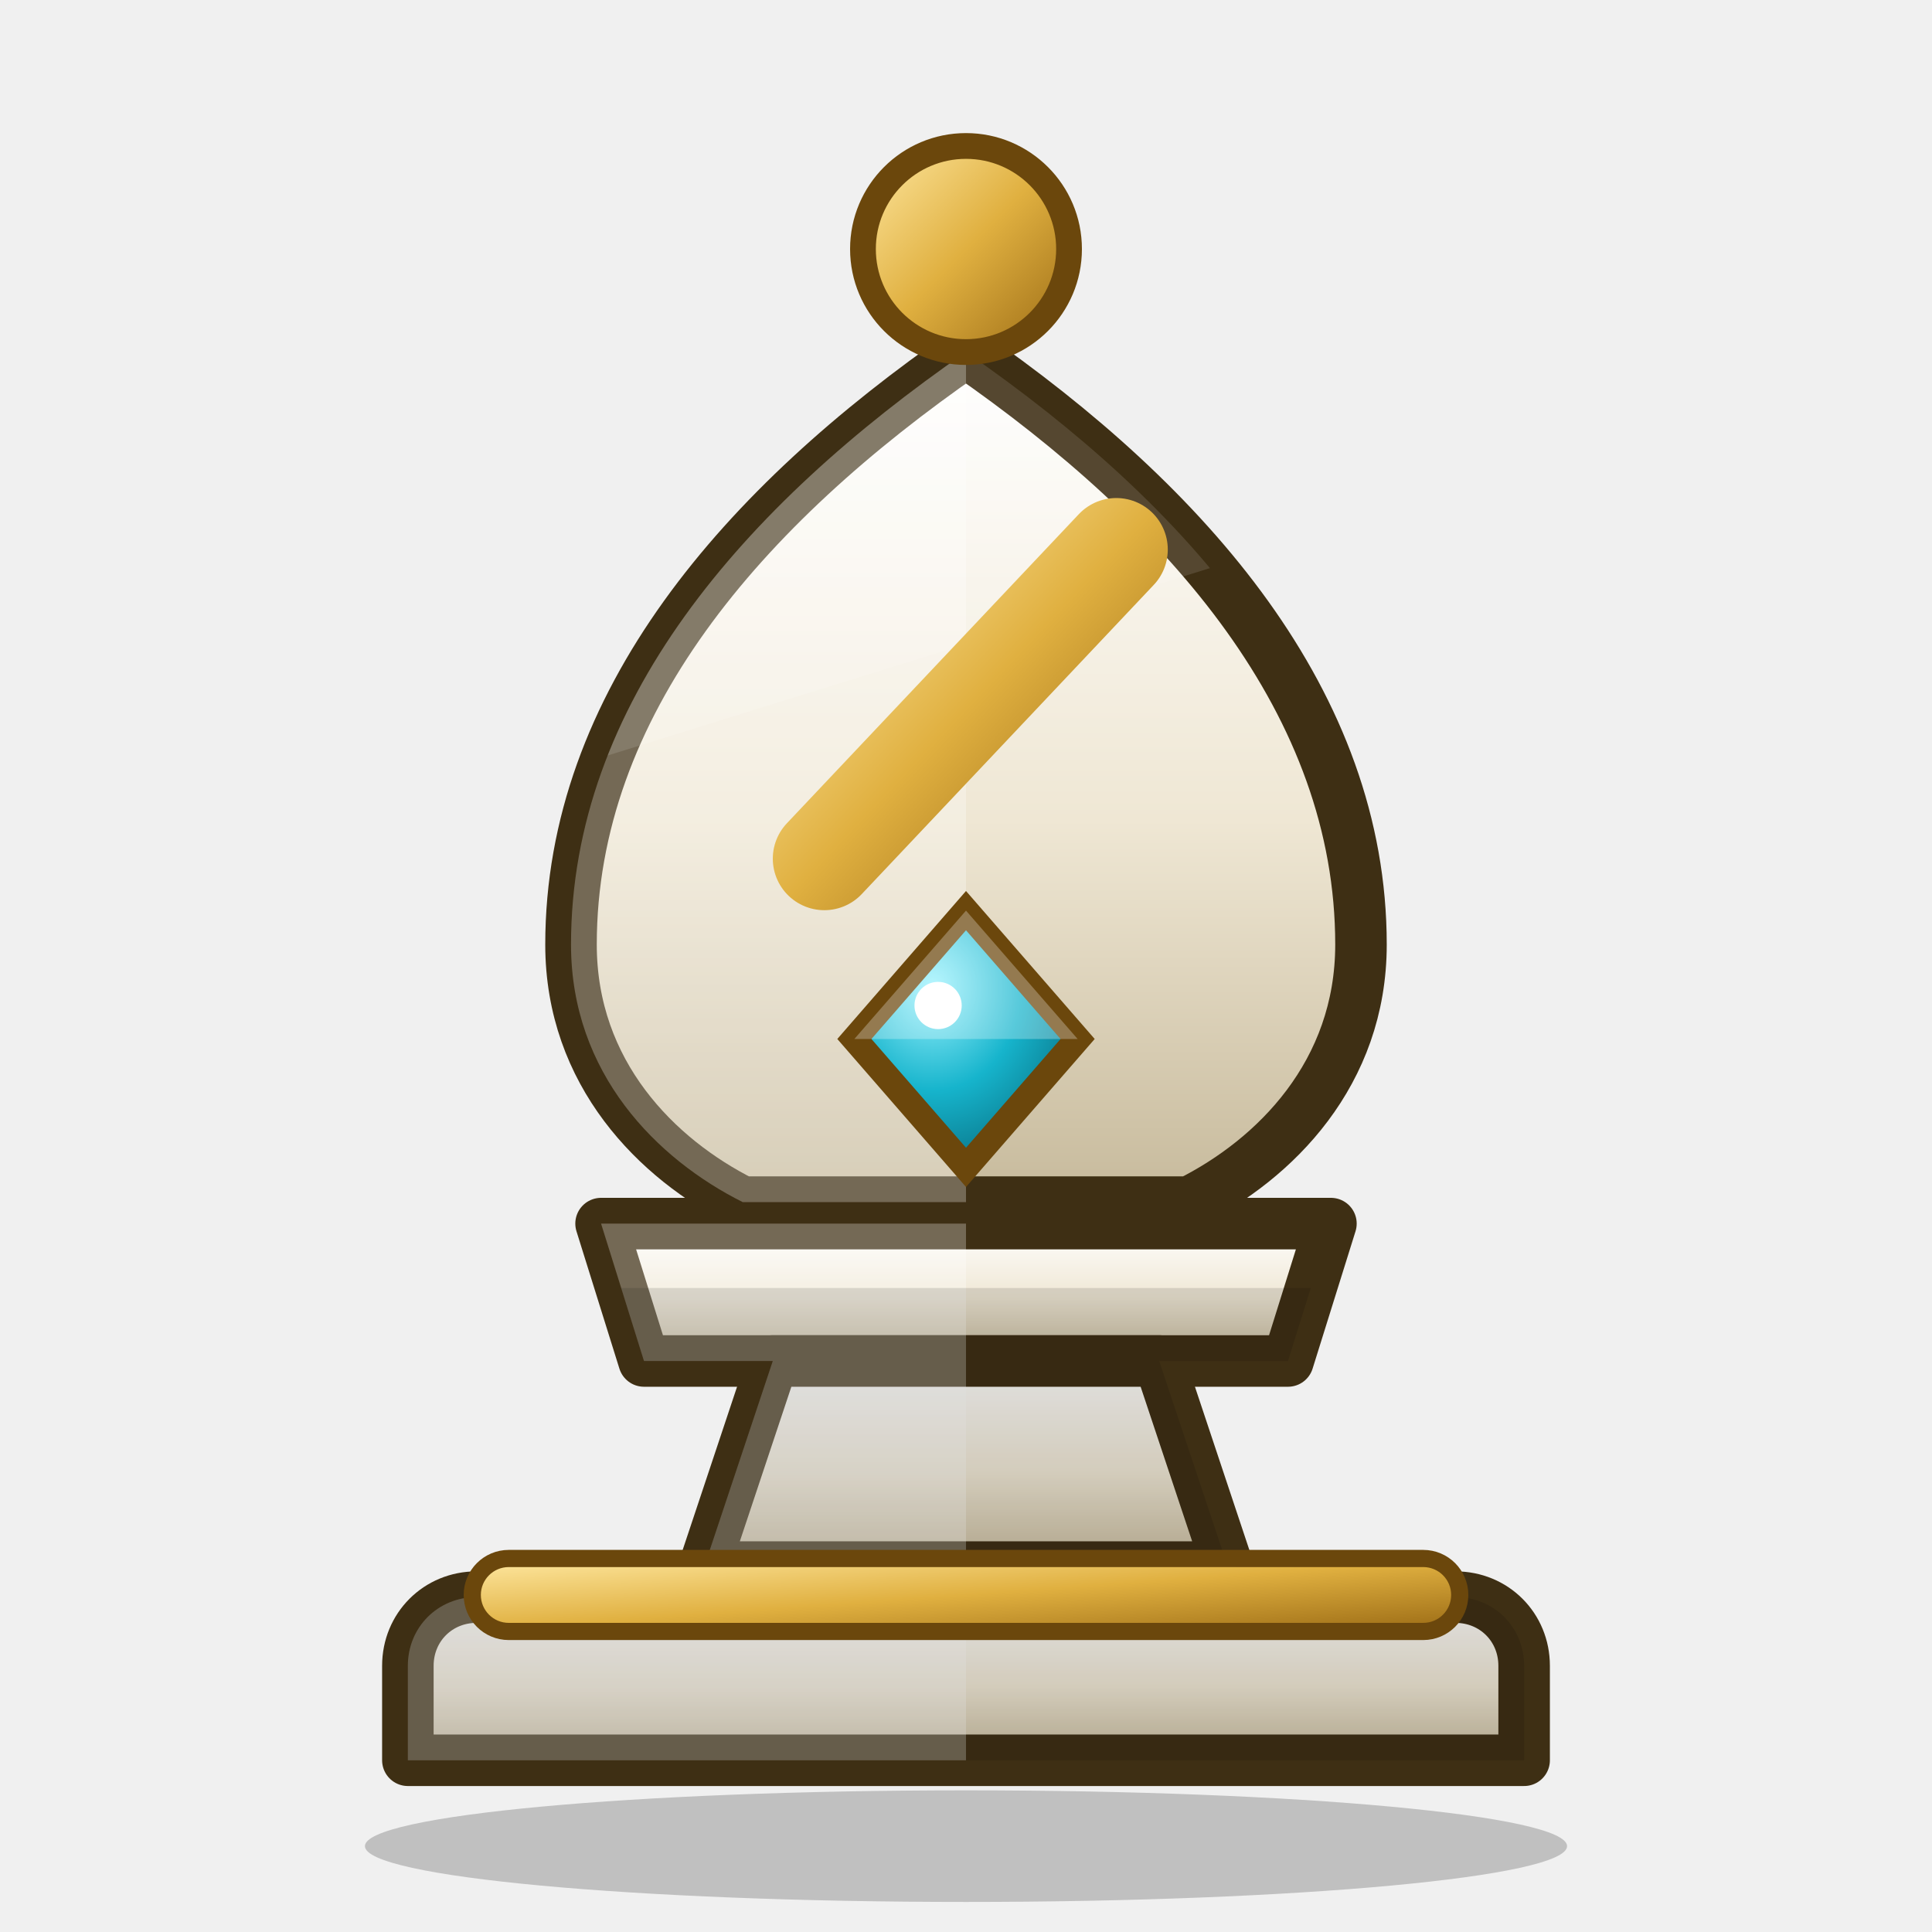
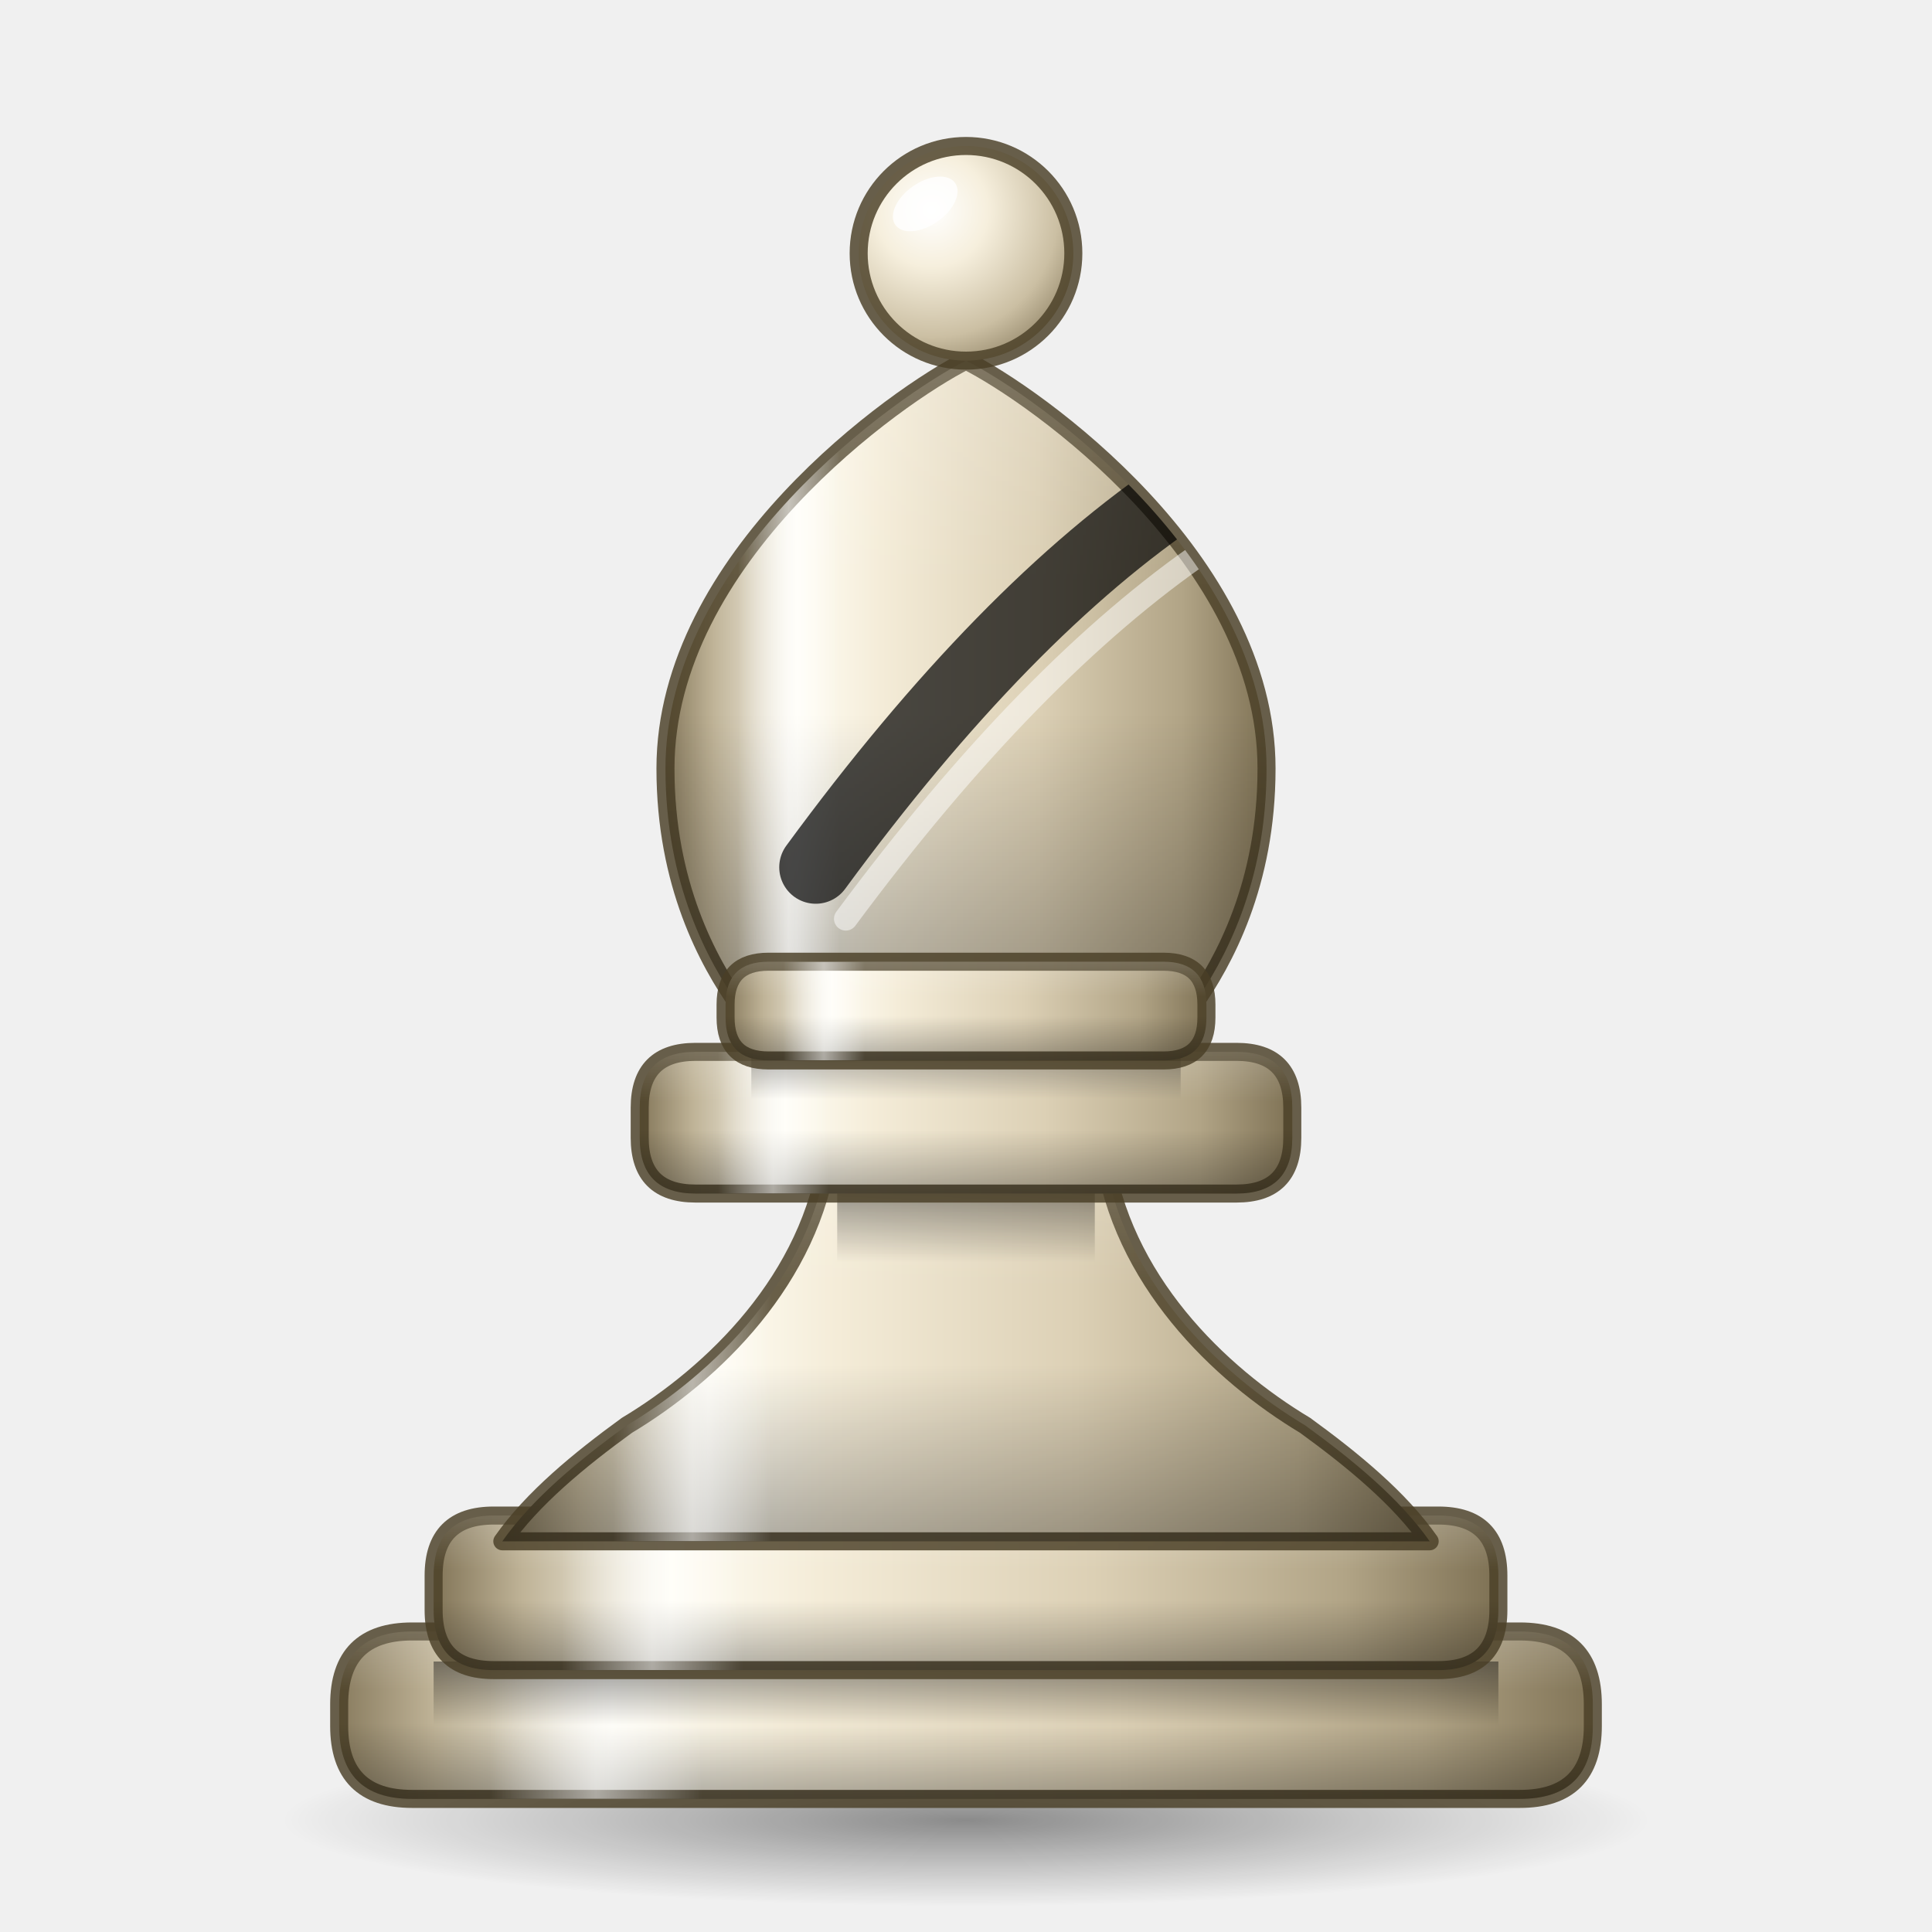
- <svg xmlns="http://www.w3.org/2000/svg" viewBox="0 0 45 45">
+ <svg xmlns="http://www.w3.org/2000/svg" xmlns:xlink="http://www.w3.org/1999/xlink" viewBox="0 0 45 45">
  <defs>
-     <linearGradient id="wB" x1="0" y1="0" x2="0" y2="1">
+     <linearGradient id="wbiCYL" x1="0" y1="0" x2="1" y2="0">
+       <stop offset="0" stop-color="#85785B" />
+       <stop offset="0.08" stop-color="#BFB397" />
+       <stop offset="0.22" stop-color="#FFFDF4" />
+       <stop offset="0.36" stop-color="#F4ECD8" />
+       <stop offset="0.62" stop-color="#DCD0B5" />
+       <stop offset="0.86" stop-color="#B1A486" />
+       <stop offset="1" stop-color="#7F7255" />
+     </linearGradient>
+     <radialGradient id="wbiSPH" cx=".34" cy=".3" r=".82">
      <stop offset="0" stop-color="#FFFFFF" />
-       <stop offset=".55" stop-color="#EFE7D4" />
-       <stop offset="1" stop-color="#C7BA9C" />
+       <stop offset="0.32" stop-color="#F6EFDD" />
+       <stop offset="0.72" stop-color="#CBBFA3" />
+       <stop offset="1" stop-color="#8A7D60" />
+     </radialGradient>
+     <linearGradient id="wbiDIAG" x1="0" y1="0" x2="1" y2="1">
+       <stop offset="0" stop-color="#FFFFFF" />
+       <stop offset="0.3" stop-color="#F6EFDC" />
+       <stop offset="0.65" stop-color="#DDD2B8" />
+       <stop offset="1" stop-color="#B6A98C" />
    </linearGradient>
-     <linearGradient id="wA" x1="0" y1="0" x2="1" y2="1">
-       <stop offset="0" stop-color="#FFE9A3" />
-       <stop offset=".5" stop-color="#E0B040" />
-       <stop offset="1" stop-color="#9A6A14" />
+     <linearGradient id="wbiMANE" x1="0" y1="0" x2="1" y2="1">
+       <stop offset="0" stop-color="#EADFC2" />
+       <stop offset="1" stop-color="#8A7A58" />
    </linearGradient>
-     <radialGradient id="wG" cx=".35" cy=".3" r=".8">
-       <stop offset="0" stop-color="#9BF3FF" />
-       <stop offset=".5" stop-color="#16B4CC" />
-       <stop offset="1" stop-color="#07687A" />
+     <linearGradient id="wbiVOV" x1="0" y1="0" x2="0" y2="1">
+       <stop offset="0" stop-color="#fff" stop-opacity="0.18" />
+       <stop offset=".35" stop-color="#fff" stop-opacity="0" />
+       <stop offset=".55" stop-color="#000" stop-opacity="0" />
+       <stop offset="1" stop-color="#000" stop-opacity="0.3" />
+     </linearGradient>
+     <linearGradient id="wbiSPEC" x1="0" y1="0" x2="1" y2="0">
+       <stop offset="0" stop-color="#FFFFFF" stop-opacity="0" />
+       <stop offset=".5" stop-color="#FFFFFF" stop-opacity="1" />
+       <stop offset="1" stop-color="#FFFFFF" stop-opacity="0" />
+     </linearGradient>
+     <linearGradient id="wbiRIM" x1="0" y1="0" x2="1" y2="0">
+       <stop offset="0" stop-color="#fff" stop-opacity="0" />
+       <stop offset=".7" stop-color="#fff" stop-opacity=".38" />
+       <stop offset="1" stop-color="#fff" stop-opacity="0" />
+     </linearGradient>
+     <linearGradient id="wbiCRENEL" x1="0" y1="0" x2="1" y2="0">
+       <stop offset="0" stop-color="#85785B" />
+       <stop offset="0.08" stop-color="#BFB397" />
+       <stop offset="0.22" stop-color="#FFFDF4" />
+       <stop offset="0.36" stop-color="#F4ECD8" />
+       <stop offset="0.62" stop-color="#DCD0B5" />
+       <stop offset="0.86" stop-color="#B1A486" />
+       <stop offset="1" stop-color="#7F7255" />
+     </linearGradient>
+     <linearGradient id="wbiAO" x1="0" y1="0" x2="0" y2="1">
+       <stop offset="0" stop-color="#000" stop-opacity=".42" />
+       <stop offset="1" stop-color="#000" stop-opacity="0" />
+     </linearGradient>
+     <linearGradient id="wbiRSH" x1="0" y1="0" x2="1" y2="0">
+       <stop offset="0" stop-color="#000" stop-opacity="0" />
+       <stop offset="1" stop-color="#000" stop-opacity=".34" />
+     </linearGradient>
+     <radialGradient id="wbiSHD">
+       <stop offset="0" stop-color="#000" stop-opacity=".42" />
+       <stop offset=".6" stop-color="#000" stop-opacity=".16" />
+       <stop offset="1" stop-color="#000" stop-opacity="0" />
    </radialGradient>
-     <clipPath id="wC">
-       <path d="M22.5 8.2c-5.2 3.6-9.2 8.2-9.2 13.8 0 3 2 5 4 6h10.4c2-1 4-3 4-6 0-5.6-4-10.2-9.2-13.8z" />
-       <path d="M14 28.5h17l-1 3.2H15z" />
-       <path d="M18 31.7h9l1.6 4.8H16.4z" />
-       <path d="M9.5 41h26v-2.2c0-.9-.7-1.6-1.6-1.6H11.1c-.9 0-1.6.7-1.6 1.6z" />
+     <radialGradient id="wbiHL">
+       <stop offset="0" stop-color="#FFFFFF" stop-opacity=".85" />
+       <stop offset="1" stop-color="#FFFFFF" stop-opacity="0" />
+     </radialGradient>
+     <path id="wbip1" d="M9.6 38H35.4Q37.1 38 37.1 39.7V40.2Q37.1 41.9 35.4 41.9H9.6Q7.9 41.9 7.9 40.2V39.7Q7.9 38 9.6 38Z" />
+     <clipPath id="kwbip1">
+       <use xlink:href="#wbip1" />
    </clipPath>
+     <path id="wbip2" d="M11.5 35.3H33.5Q34.9 35.3 34.9 36.7V37.5Q34.9 38.9 33.5 38.9H11.5Q10.1 38.9 10.1 37.5V36.7Q10.1 35.3 11.5 35.3Z" />
+     <clipPath id="kwbip2">
+       <use xlink:href="#wbip2" />
+     </clipPath>
+     <path id="wbip3" d="M22.5 26.8L25.7 26.8C26.1 29.8 28.4 32 30.4 33.2C31.5 34 32.6 34.9 33.3 35.9L22.5 35.9L11.7 35.9C12.4 34.9 13.5 34 14.6 33.2C16.6 32 18.9 29.8 19.3 26.8L22.5 26.8Z" />
+     <clipPath id="kwbip3">
+       <use xlink:href="#wbip3" />
+     </clipPath>
+     <path id="wbip4" d="M16.2 24.5H28.8Q30.1 24.5 30.1 25.8V26.5Q30.1 27.8 28.8 27.8H16.2Q14.9 27.8 14.9 26.5V25.8Q14.9 24.5 16.2 24.5Z" />
+     <clipPath id="kwbip4">
+       <use xlink:href="#wbip4" />
+     </clipPath>
+     <path id="wbip5" d="M22.5 8.4C24.1 9.2 29.5 13 29.5 17.9C29.5 20.6 28.5 22.4 27.8 23.4L22.5 23.4L17.2 23.4C16.5 22.4 15.5 20.6 15.5 17.9C15.5 13 20.9 9.2 22.5 8.4Z" />
+     <clipPath id="kwbip5">
+       <use xlink:href="#wbip5" />
+     </clipPath>
+     <path id="wbip6" d="M17.9 22.4H27.1Q28.1 22.4 28.1 23.4V23.7Q28.1 24.7 27.1 24.7H17.9Q16.9 24.7 16.9 23.7V23.4Q16.9 22.4 17.9 22.4Z" />
+     <clipPath id="kwbip6">
+       <use xlink:href="#wbip6" />
+     </clipPath>
+     <circle id="wbip7" cx="22.5" cy="5.9" r="2.5" />
  </defs>
-   <ellipse cx="22.5" cy="43" rx="14" ry="1.3" fill="#000" opacity=".2" />
-   <g fill="url(#wB)" stroke="#3E2F14" stroke-width="1.2" stroke-linejoin="round" stroke-linecap="round">
-     <path d="M22.5 8.2c-5.2 3.6-9.2 8.2-9.2 13.8 0 3 2 5 4 6h10.4c2-1 4-3 4-6 0-5.6-4-10.2-9.2-13.8z" />
-     <path d="M14 28.5h17l-1 3.2H15z" />
-     <path d="M18 31.7h9l1.6 4.8H16.4z" />
-     <path d="M9.5 41h26v-2.2c0-.9-.7-1.6-1.6-1.6H11.1c-.9 0-1.6.7-1.6 1.6z" />
+   <ellipse cx="22.5" cy="42.4" rx="16" ry="2" fill="url(#wbiSHD)" />
+   <use xlink:href="#wbip1" fill="url(#wbiCYL)" stroke="#4A3E26" stroke-width="0.42" stroke-opacity=".82" stroke-linejoin="round" />
+   <use xlink:href="#wbip1" fill="url(#wbiVOV)" />
+   <g clip-path="url(#kwbip1)">
+     <rect x="11.4" y="38" width="4.96" height="3.9" fill="url(#wbiSPEC)" opacity="0.55" />
  </g>
-   <g clip-path="url(#wC)">
-     <rect x="0" y="0" width="22.5" height="45" fill="#fff" opacity="0.28" />
-     <rect x="0" y="30" width="45" height="15" fill="#000" opacity=".12" />
-     <path d="M0 0L45 0 45 8 0 22z" fill="#fff" opacity=".12" />
+   <rect x="10.1" y="38.7" width="24.8" height="1.5" fill="url(#wbiAO)" opacity="1" />
+   <use xlink:href="#wbip2" fill="url(#wbiCYL)" stroke="#4A3E26" stroke-width="0.42" stroke-opacity=".82" stroke-linejoin="round" />
+   <use xlink:href="#wbip2" fill="url(#wbiVOV)" />
+   <g clip-path="url(#kwbip2)">
+     <rect x="13.08" y="35.3" width="4.22" height="3.6" fill="url(#wbiSPEC)" opacity="0.55" />
  </g>
-   <rect x="11" y="36.3" width="23" height="1.7" rx=".85" fill="url(#wA)" stroke="#6B470C" stroke-width=".4" />
-   <path d="M26 12.8l-6.8 7.2" stroke="url(#wA)" stroke-width="2.4" fill="none" stroke-linecap="round" />
-   <circle cx="22.5" cy="5.8" r="2.4" fill="url(#wA)" stroke="#6B470C" stroke-width=".6" />
-   <path d="M22.5 21.21l2.6 2.99-2.6 2.99-2.6-2.99z" fill="url(#wG)" stroke="#6B470C" stroke-width=".6" />
-   <path d="M22.5 21.21l2.6 2.99h-5.2z" fill="#fff" opacity=".28" />
-   <circle cx="21.85" cy="23.42" r=".55" fill="#fff" />
+   <use xlink:href="#wbip3" fill="url(#wbiCYL)" stroke="#4A3E26" stroke-width="0.42" stroke-opacity=".82" stroke-linejoin="round" />
+   <use xlink:href="#wbip3" fill="url(#wbiVOV)" />
+   <g clip-path="url(#kwbip3)">
+     <rect x="14.29" y="26.8" width="3.67" height="9.1" fill="url(#wbiSPEC)" opacity="0.55" />
+   </g>
+   <rect x="19.5" y="27.6" width="6" height="1.8" fill="url(#wbiAO)" opacity="1" />
+   <use xlink:href="#wbip4" fill="url(#wbiCYL)" stroke="#4A3E26" stroke-width="0.42" stroke-opacity=".82" stroke-linejoin="round" />
+   <use xlink:href="#wbip4" fill="url(#wbiVOV)" />
+   <g clip-path="url(#kwbip4)">
+     <rect x="16.72" y="24.5" width="2.58" height="3.3" fill="url(#wbiSPEC)" opacity="0.55" />
+   </g>
+   <rect x="17.5" y="24.2" width="10" height="1.4" fill="url(#wbiAO)" opacity="1" />
+   <use xlink:href="#wbip5" fill="url(#wbiCYL)" stroke="#4A3E26" stroke-width="0.42" stroke-opacity=".82" stroke-linejoin="round" />
+   <use xlink:href="#wbip5" fill="url(#wbiVOV)" />
+   <g clip-path="url(#kwbip5)">
+     <rect x="17.18" y="8.4" width="2.38" height="15" fill="url(#wbiSPEC)" opacity="0.6" />
+   </g>
+   <g clip-path="url(#kwbip5)">
+     <path d="M27.6 11.4Q23.4 14.2 19.0 20.2" fill="none" stroke="#000" stroke-opacity=".7" stroke-width="1.7" stroke-linecap="round" />
+     <path d="M28.1 12.8Q24.0 15.6 19.7 21.4" fill="none" stroke="#FFFFFF" stroke-opacity=".5" stroke-width=".55" stroke-linecap="round" />
+   </g>
+   <use xlink:href="#wbip6" fill="url(#wbiCYL)" stroke="#4A3E26" stroke-width="0.42" stroke-opacity=".82" stroke-linejoin="round" />
+   <use xlink:href="#wbip6" fill="url(#wbiVOV)" />
+   <g clip-path="url(#kwbip6)">
+     <rect x="18.24" y="22.4" width="1.9" height="2.3" fill="url(#wbiSPEC)" opacity="0.55" />
+   </g>
+   <use xlink:href="#wbip7" fill="url(#wbiSPH)" stroke="#4A3E26" stroke-width=".42" stroke-opacity=".82" />
+   <ellipse cx="21.55" cy="4.75" rx="0.85" ry="0.5" transform="rotate(-35 21.55 4.75)" fill="#FFFFFF" opacity="0.8" />
</svg>
